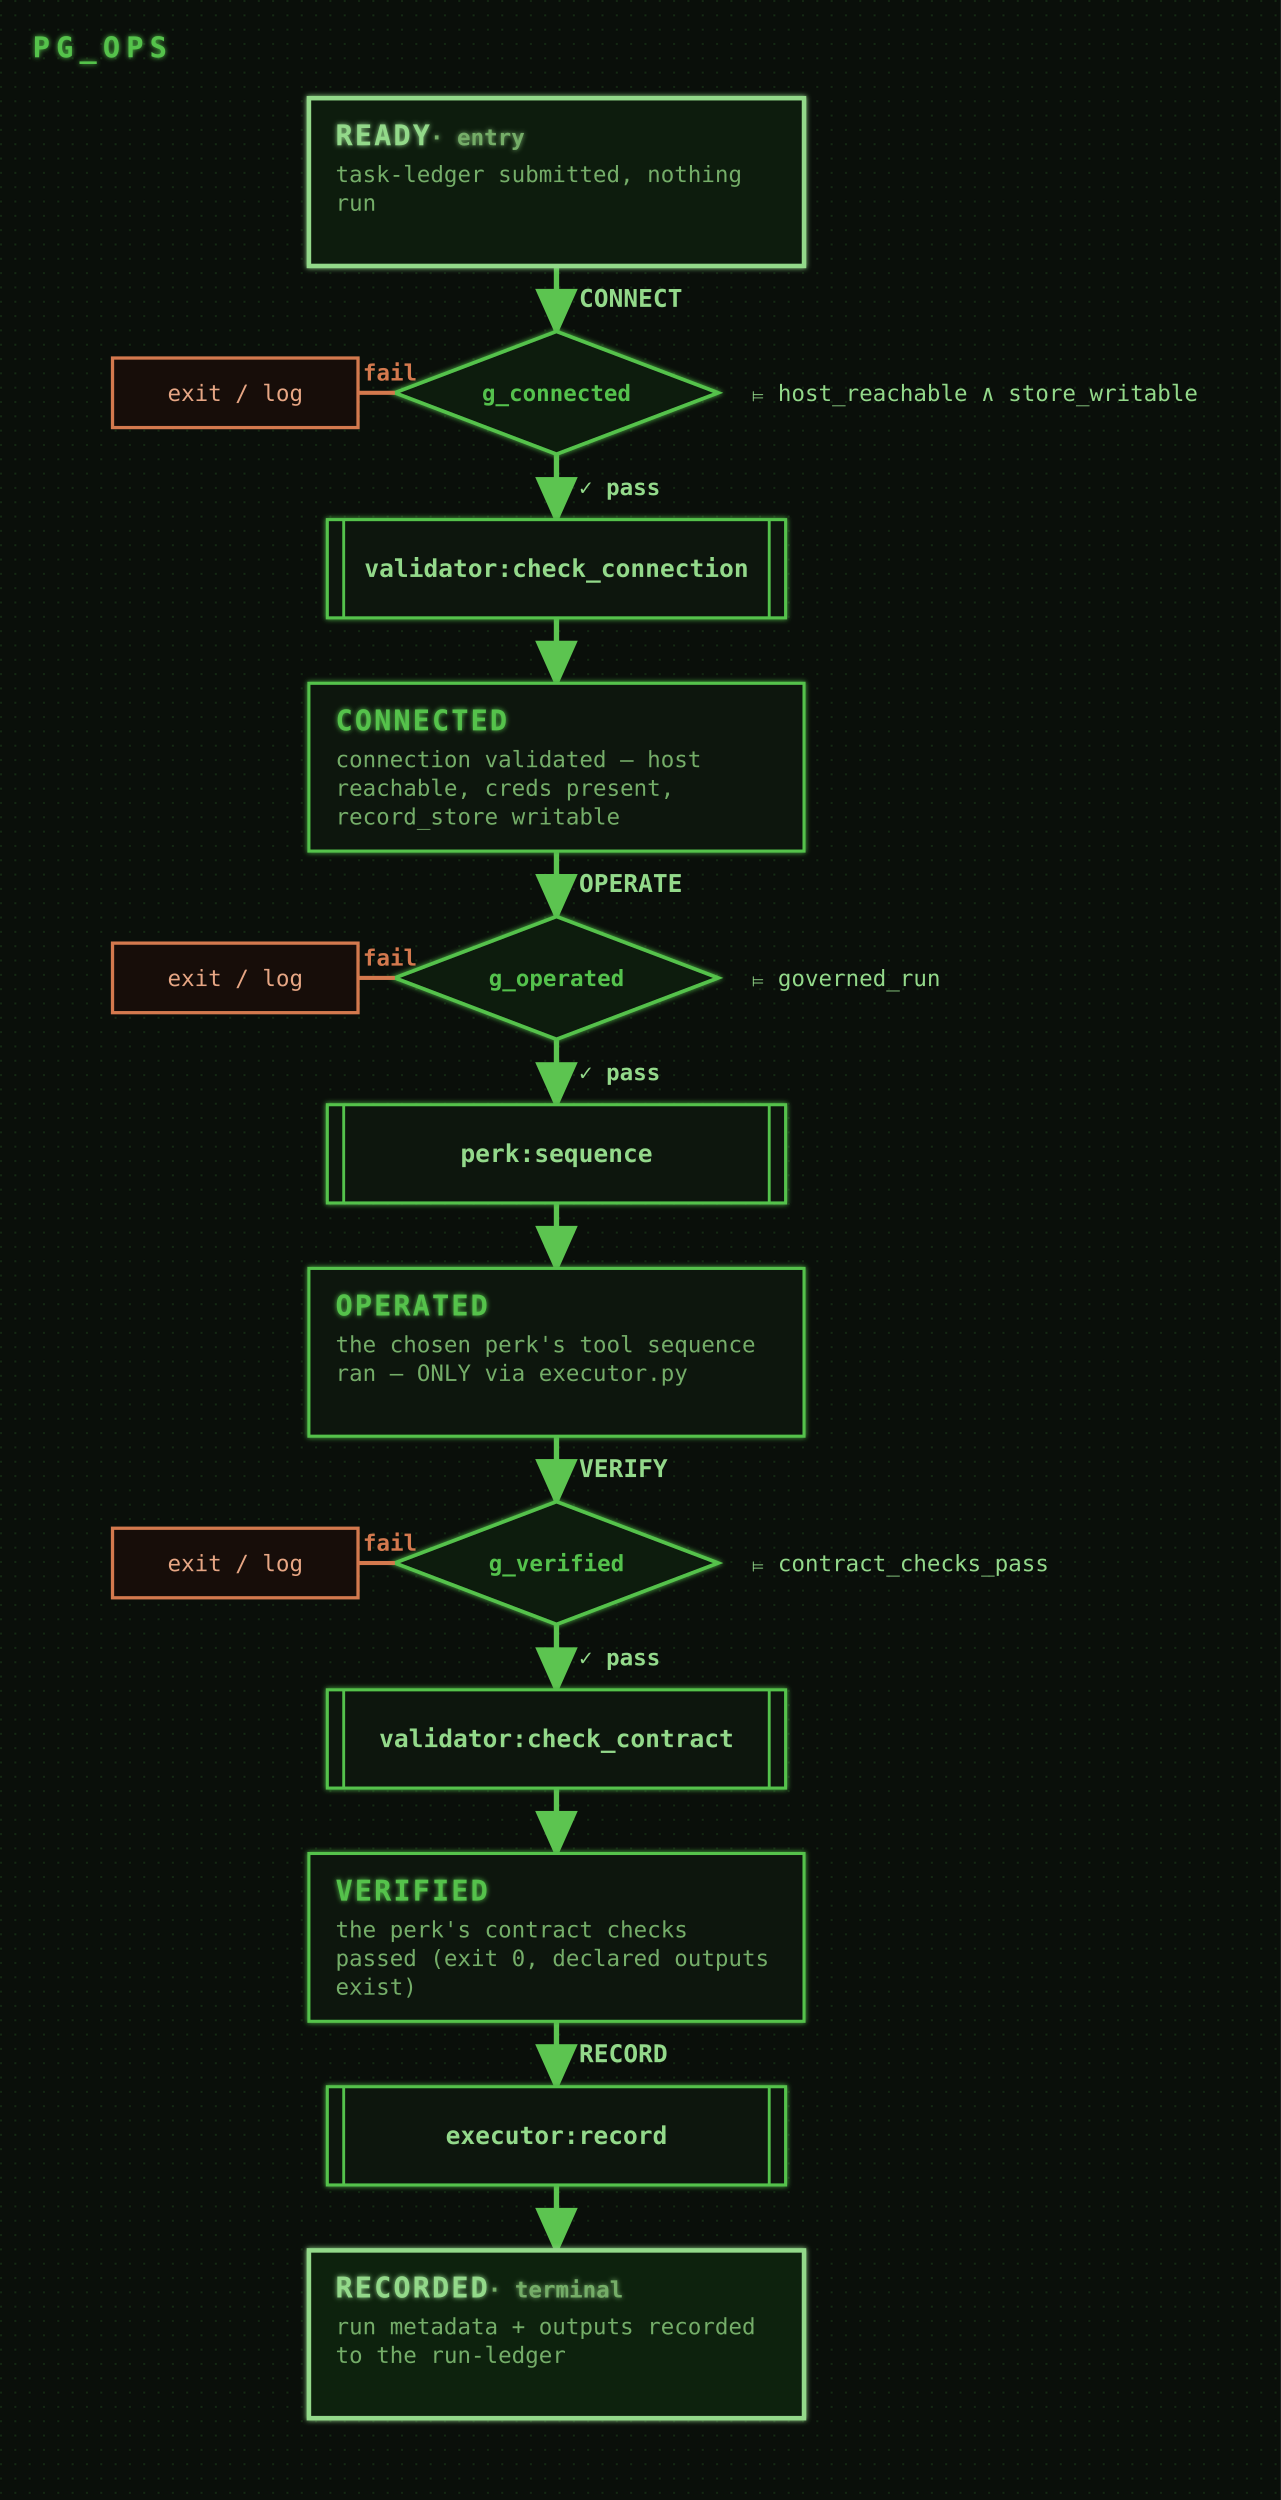
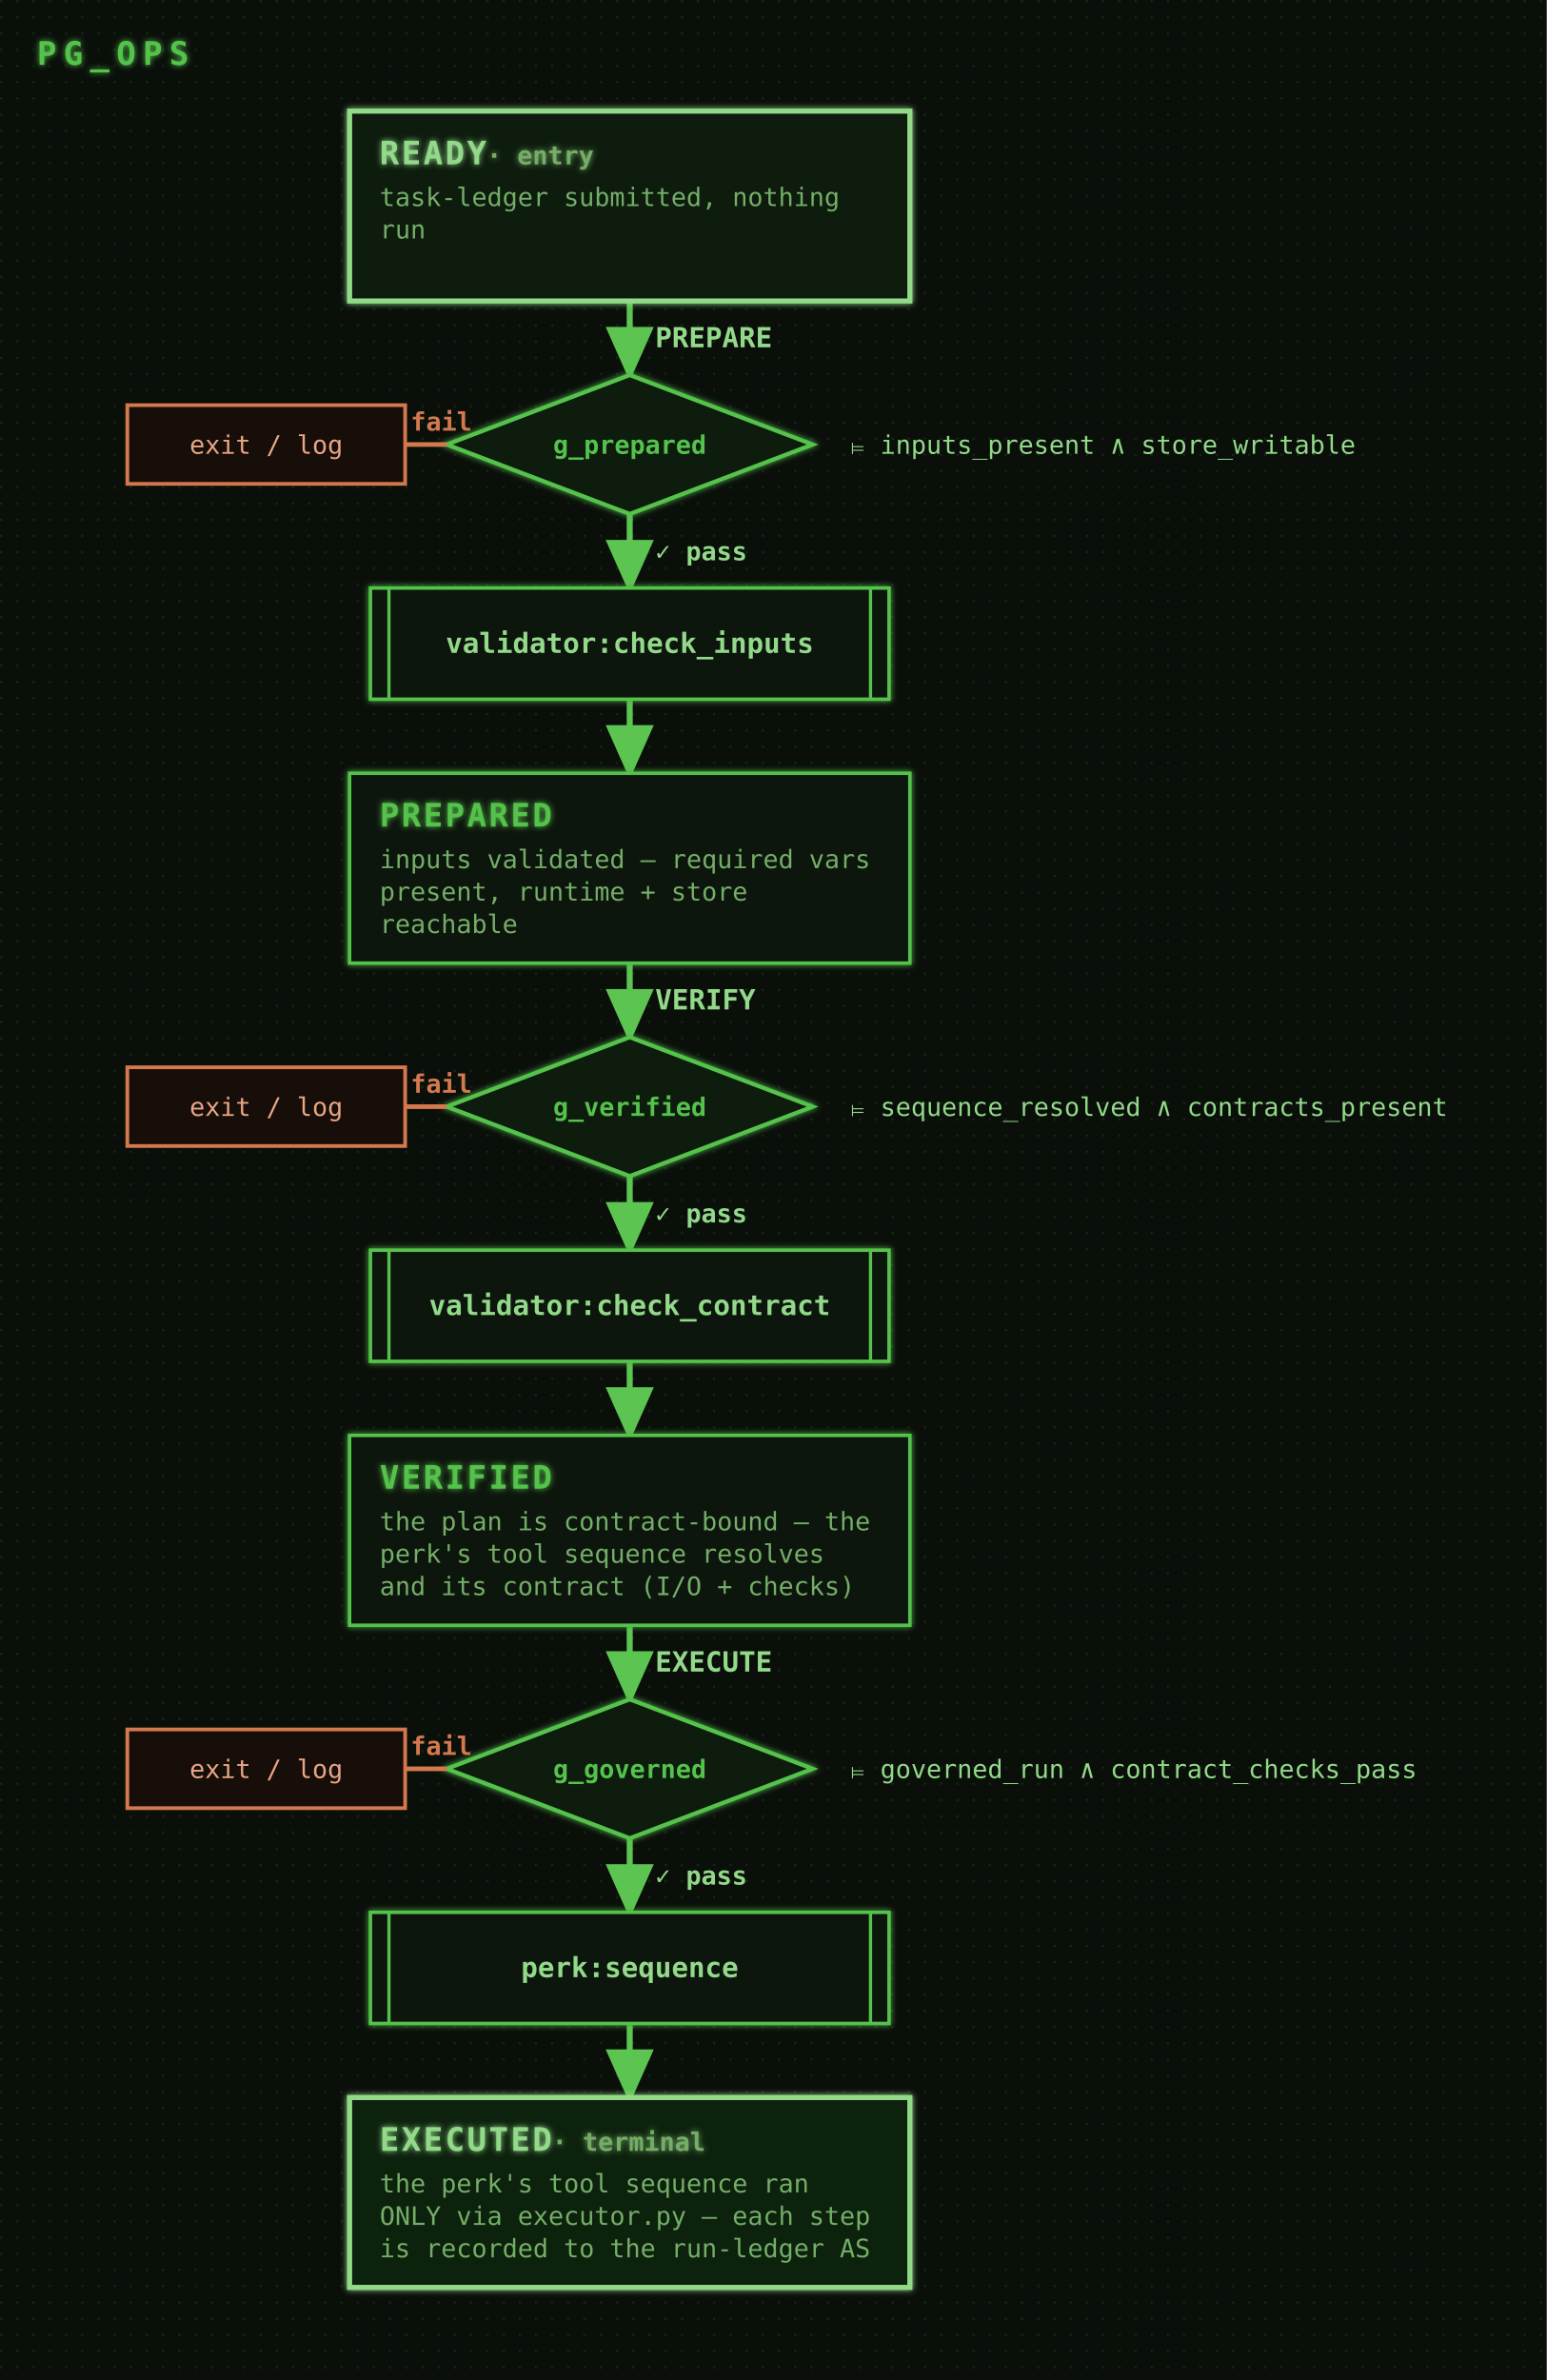
- <svg xmlns="http://www.w3.org/2000/svg" width="626" height="1222" viewBox="0 0 626 1222" font-family="ui-monospace,Menlo,Consolas,monospace">
+ <svg xmlns="http://www.w3.org/2000/svg" width="668" height="1028" viewBox="0 0 668 1028" font-family="ui-monospace,Menlo,Consolas,monospace">
  <defs>
    <filter id="glow" x="-60%" y="-60%" width="220%" height="220%">
      <feGaussianBlur stdDeviation="1.3" result="b" />
      <feMerge>
        <feMergeNode in="b" />
        <feMergeNode in="SourceGraphic" />
      </feMerge>
    </filter>
    <pattern id="px" width="7" height="7" patternUnits="userSpaceOnUse">
      <rect width="7" height="7" fill="#0a0f0a" />
      <rect width="1" height="1" fill="#54c24c" fill-opacity="0.13" />
    </pattern>
    <marker id="arr" markerWidth="10" markerHeight="10" refX="8" refY="4" orient="auto">
      <path d="M0,0 L9,4 L0,8 z" fill="#5cc450" />
    </marker>
  </defs>
-   <rect width="626" height="1222" fill="#0a0f0a" />
-   <rect width="626" height="1222" fill="url(#px)" />
+   <rect width="668" height="1028" fill="#0a0f0a" />
+   <rect width="668" height="1028" fill="url(#px)" />
  <text x="16" y="28" font-size="14" font-weight="700" letter-spacing="3" fill="#54c24c" filter="url(#glow)">PG_OPS</text>
  <line x1="272.0" y1="130" x2="272.0" y2="162" stroke="#54c24c" stroke-width="7" opacity="0.16" filter="url(#glow)" />
  <line x1="272.0" y1="130" x2="272.0" y2="162" stroke="#5cc450" stroke-width="2.6" marker-end="url(#arr)" />
-   <text x="283" y="150" font-size="12" font-weight="700" fill="#93d98a">CONNECT</text>
+   <text x="283" y="150" font-size="12" font-weight="700" fill="#93d98a">PREPARE</text>
  <line x1="272.0" y1="222" x2="272.0" y2="254" stroke="#54c24c" stroke-width="7" opacity="0.16" filter="url(#glow)" />
  <line x1="272.0" y1="222" x2="272.0" y2="254" stroke="#5cc450" stroke-width="2.6" marker-end="url(#arr)" />
  <text x="283" y="242" font-size="11" font-weight="700" fill="#93d98a">✓ pass</text>
  <line x1="272.0" y1="302" x2="272.0" y2="334" stroke="#54c24c" stroke-width="7" opacity="0.16" filter="url(#glow)" />
  <line x1="272.0" y1="302" x2="272.0" y2="334" stroke="#5cc450" stroke-width="2.6" marker-end="url(#arr)" />
  <line x1="272.0" y1="416" x2="272.0" y2="448" stroke="#54c24c" stroke-width="7" opacity="0.16" filter="url(#glow)" />
  <line x1="272.0" y1="416" x2="272.0" y2="448" stroke="#5cc450" stroke-width="2.6" marker-end="url(#arr)" />
-   <text x="283" y="436" font-size="12" font-weight="700" fill="#93d98a">OPERATE</text>
+   <text x="283" y="436" font-size="12" font-weight="700" fill="#93d98a">VERIFY</text>
  <line x1="272.0" y1="508" x2="272.0" y2="540" stroke="#54c24c" stroke-width="7" opacity="0.16" filter="url(#glow)" />
  <line x1="272.0" y1="508" x2="272.0" y2="540" stroke="#5cc450" stroke-width="2.6" marker-end="url(#arr)" />
  <text x="283" y="528" font-size="11" font-weight="700" fill="#93d98a">✓ pass</text>
  <line x1="272.0" y1="588" x2="272.0" y2="620" stroke="#54c24c" stroke-width="7" opacity="0.16" filter="url(#glow)" />
  <line x1="272.0" y1="588" x2="272.0" y2="620" stroke="#5cc450" stroke-width="2.6" marker-end="url(#arr)" />
  <line x1="272.0" y1="702" x2="272.0" y2="734" stroke="#54c24c" stroke-width="7" opacity="0.16" filter="url(#glow)" />
  <line x1="272.0" y1="702" x2="272.0" y2="734" stroke="#5cc450" stroke-width="2.6" marker-end="url(#arr)" />
-   <text x="283" y="722" font-size="12" font-weight="700" fill="#93d98a">VERIFY</text>
+   <text x="283" y="722" font-size="12" font-weight="700" fill="#93d98a">EXECUTE</text>
  <line x1="272.0" y1="794" x2="272.0" y2="826" stroke="#54c24c" stroke-width="7" opacity="0.16" filter="url(#glow)" />
  <line x1="272.0" y1="794" x2="272.0" y2="826" stroke="#5cc450" stroke-width="2.6" marker-end="url(#arr)" />
  <text x="283" y="814" font-size="11" font-weight="700" fill="#93d98a">✓ pass</text>
  <line x1="272.0" y1="874" x2="272.0" y2="906" stroke="#54c24c" stroke-width="7" opacity="0.16" filter="url(#glow)" />
  <line x1="272.0" y1="874" x2="272.0" y2="906" stroke="#5cc450" stroke-width="2.6" marker-end="url(#arr)" />
-   <line x1="272.0" y1="988" x2="272.0" y2="1020" stroke="#54c24c" stroke-width="7" opacity="0.16" filter="url(#glow)" />
-   <line x1="272.0" y1="988" x2="272.0" y2="1020" stroke="#5cc450" stroke-width="2.6" marker-end="url(#arr)" />
-   <text x="283" y="1008" font-size="12" font-weight="700" fill="#93d98a">RECORD</text>
-   <line x1="272.0" y1="1068" x2="272.0" y2="1100" stroke="#54c24c" stroke-width="7" opacity="0.16" filter="url(#glow)" />
-   <line x1="272.0" y1="1068" x2="272.0" y2="1100" stroke="#5cc450" stroke-width="2.6" marker-end="url(#arr)" />
  <rect x="151.0" y="48" width="242" height="82" fill="#0e1d0d" stroke="#93d98a" stroke-width="2.2" filter="url(#glow)" />
  <text x="164.0" y="71" font-size="14" font-weight="700" letter-spacing="1" fill="#93d98a" filter="url(#glow)">READY<tspan font-size="11" letter-spacing="0" fill="#74ad68">  · entry</tspan>
  </text>
  <text x="164.0" y="89" font-size="11" fill="#74ad68">task-ledger submitted, nothing</text>
  <text x="164.0" y="103" font-size="11" fill="#74ad68">run</text>
  <polygon points="272.0,162 351.0,192.0 272.0,222 193.0,192.0" fill="#0c1a0c" stroke="#54c24c" stroke-width="1.8" filter="url(#glow)" />
-   <text x="272" y="196" font-size="11" font-weight="600" text-anchor="middle" fill="#54c24c">g_connected</text>
-   <text x="367" y="196" font-size="11" fill="#93d98a">⊨ host_reachable ∧ store_writable</text>
+   <text x="272" y="196" font-size="11" font-weight="600" text-anchor="middle" fill="#54c24c">g_prepared</text>
+   <text x="367" y="196" font-size="11" fill="#93d98a">⊨ inputs_present ∧ store_writable</text>
  <line x1="193.0" y1="192.0" x2="175" y2="192.0" stroke="#d4794e" stroke-width="2" />
  <text x="184" y="186" font-size="11" font-weight="700" text-anchor="middle" fill="#d4794e">✗ fail</text>
  <rect x="55.0" y="175" width="120" height="34" fill="#170d09" stroke="#d4794e" stroke-width="1.6" />
  <text x="115.0" y="196" font-size="11" text-anchor="middle" fill="#e7a684">exit / log</text>
  <rect x="160.0" y="254" width="224" height="48" fill="#0a1609" stroke="#54c24c" stroke-width="1.5" filter="url(#glow)" />
  <line x1="168.0" y1="254" x2="168.0" y2="302" stroke="#54c24c" stroke-width="1.4" />
  <line x1="376.0" y1="254" x2="376.0" y2="302" stroke="#54c24c" stroke-width="1.4" />
-   <text x="272" y="282" font-size="12" font-weight="600" text-anchor="middle" fill="#93d98a">validator:check_connection</text>
+   <text x="272" y="282" font-size="12" font-weight="600" text-anchor="middle" fill="#93d98a">validator:check_inputs</text>
  <rect x="151.0" y="334" width="242" height="82" fill="#0b140a" stroke="#54c24c" stroke-width="1.5" filter="url(#glow)" />
-   <text x="164.0" y="357" font-size="14" font-weight="700" letter-spacing="1" fill="#54c24c" filter="url(#glow)">CONNECTED<tspan font-size="11" letter-spacing="0" fill="#74ad68" />
+   <text x="164.0" y="357" font-size="14" font-weight="700" letter-spacing="1" fill="#54c24c" filter="url(#glow)">PREPARED<tspan font-size="11" letter-spacing="0" fill="#74ad68" />
  </text>
-   <text x="164.0" y="375" font-size="11" fill="#74ad68">connection validated — host</text>
-   <text x="164.0" y="389" font-size="11" fill="#74ad68">reachable, creds present,</text>
-   <text x="164.0" y="403" font-size="11" fill="#74ad68">record_store writable</text>
+   <text x="164.0" y="375" font-size="11" fill="#74ad68">inputs validated — required vars</text>
+   <text x="164.0" y="389" font-size="11" fill="#74ad68">present, runtime + store</text>
+   <text x="164.0" y="403" font-size="11" fill="#74ad68">reachable</text>
  <polygon points="272.0,448 351.0,478.0 272.0,508 193.0,478.0" fill="#0c1a0c" stroke="#54c24c" stroke-width="1.8" filter="url(#glow)" />
-   <text x="272" y="482" font-size="11" font-weight="600" text-anchor="middle" fill="#54c24c">g_operated</text>
-   <text x="367" y="482" font-size="11" fill="#93d98a">⊨ governed_run</text>
+   <text x="272" y="482" font-size="11" font-weight="600" text-anchor="middle" fill="#54c24c">g_verified</text>
+   <text x="367" y="482" font-size="11" fill="#93d98a">⊨ sequence_resolved ∧ contracts_present</text>
  <line x1="193.0" y1="478.0" x2="175" y2="478.0" stroke="#d4794e" stroke-width="2" />
  <text x="184" y="472" font-size="11" font-weight="700" text-anchor="middle" fill="#d4794e">✗ fail</text>
  <rect x="55.0" y="461" width="120" height="34" fill="#170d09" stroke="#d4794e" stroke-width="1.6" />
  <text x="115.0" y="482" font-size="11" text-anchor="middle" fill="#e7a684">exit / log</text>
  <rect x="160.0" y="540" width="224" height="48" fill="#0a1609" stroke="#54c24c" stroke-width="1.5" filter="url(#glow)" />
  <line x1="168.0" y1="540" x2="168.0" y2="588" stroke="#54c24c" stroke-width="1.4" />
  <line x1="376.0" y1="540" x2="376.0" y2="588" stroke="#54c24c" stroke-width="1.4" />
-   <text x="272" y="568" font-size="12" font-weight="600" text-anchor="middle" fill="#93d98a">perk:sequence</text>
+   <text x="272" y="568" font-size="12" font-weight="600" text-anchor="middle" fill="#93d98a">validator:check_contract</text>
  <rect x="151.0" y="620" width="242" height="82" fill="#0b140a" stroke="#54c24c" stroke-width="1.5" filter="url(#glow)" />
-   <text x="164.0" y="643" font-size="14" font-weight="700" letter-spacing="1" fill="#54c24c" filter="url(#glow)">OPERATED<tspan font-size="11" letter-spacing="0" fill="#74ad68" />
+   <text x="164.0" y="643" font-size="14" font-weight="700" letter-spacing="1" fill="#54c24c" filter="url(#glow)">VERIFIED<tspan font-size="11" letter-spacing="0" fill="#74ad68" />
  </text>
-   <text x="164.0" y="661" font-size="11" fill="#74ad68">the chosen perk's tool sequence</text>
-   <text x="164.0" y="675" font-size="11" fill="#74ad68">ran — ONLY via executor.py</text>
+   <text x="164.0" y="661" font-size="11" fill="#74ad68">the plan is contract-bound — the</text>
+   <text x="164.0" y="675" font-size="11" fill="#74ad68">perk's tool sequence resolves</text>
+   <text x="164.0" y="689" font-size="11" fill="#74ad68">and its contract (I/O + checks)</text>
  <polygon points="272.0,734 351.0,764.0 272.0,794 193.0,764.0" fill="#0c1a0c" stroke="#54c24c" stroke-width="1.8" filter="url(#glow)" />
-   <text x="272" y="768" font-size="11" font-weight="600" text-anchor="middle" fill="#54c24c">g_verified</text>
-   <text x="367" y="768" font-size="11" fill="#93d98a">⊨ contract_checks_pass</text>
+   <text x="272" y="768" font-size="11" font-weight="600" text-anchor="middle" fill="#54c24c">g_governed</text>
+   <text x="367" y="768" font-size="11" fill="#93d98a">⊨ governed_run ∧ contract_checks_pass</text>
  <line x1="193.0" y1="764.0" x2="175" y2="764.0" stroke="#d4794e" stroke-width="2" />
  <text x="184" y="758" font-size="11" font-weight="700" text-anchor="middle" fill="#d4794e">✗ fail</text>
  <rect x="55.0" y="747" width="120" height="34" fill="#170d09" stroke="#d4794e" stroke-width="1.6" />
  <text x="115.0" y="768" font-size="11" text-anchor="middle" fill="#e7a684">exit / log</text>
  <rect x="160.0" y="826" width="224" height="48" fill="#0a1609" stroke="#54c24c" stroke-width="1.5" filter="url(#glow)" />
  <line x1="168.0" y1="826" x2="168.0" y2="874" stroke="#54c24c" stroke-width="1.4" />
  <line x1="376.0" y1="826" x2="376.0" y2="874" stroke="#54c24c" stroke-width="1.4" />
-   <text x="272" y="854" font-size="12" font-weight="600" text-anchor="middle" fill="#93d98a">validator:check_contract</text>
-   <rect x="151.0" y="906" width="242" height="82" fill="#0b140a" stroke="#54c24c" stroke-width="1.5" filter="url(#glow)" />
-   <text x="164.0" y="929" font-size="14" font-weight="700" letter-spacing="1" fill="#54c24c" filter="url(#glow)">VERIFIED<tspan font-size="11" letter-spacing="0" fill="#74ad68" />
+   <text x="272" y="854" font-size="12" font-weight="600" text-anchor="middle" fill="#93d98a">perk:sequence</text>
+   <rect x="151.0" y="906" width="242" height="82" fill="#0f2410" stroke="#93d98a" stroke-width="2.2" filter="url(#glow)" />
+   <text x="164.0" y="929" font-size="14" font-weight="700" letter-spacing="1" fill="#93d98a" filter="url(#glow)">EXECUTED<tspan font-size="11" letter-spacing="0" fill="#74ad68">  · terminal</tspan>
  </text>
-   <text x="164.0" y="947" font-size="11" fill="#74ad68">the perk's contract checks</text>
-   <text x="164.0" y="961" font-size="11" fill="#74ad68">passed (exit 0, declared outputs</text>
-   <text x="164.0" y="975" font-size="11" fill="#74ad68">exist)</text>
-   <rect x="160.0" y="1020" width="224" height="48" fill="#0a1609" stroke="#54c24c" stroke-width="1.5" filter="url(#glow)" />
-   <line x1="168.0" y1="1020" x2="168.0" y2="1068" stroke="#54c24c" stroke-width="1.4" />
-   <line x1="376.0" y1="1020" x2="376.0" y2="1068" stroke="#54c24c" stroke-width="1.4" />
-   <text x="272" y="1048" font-size="12" font-weight="600" text-anchor="middle" fill="#93d98a">executor:record</text>
-   <rect x="151.0" y="1100" width="242" height="82" fill="#0f2410" stroke="#93d98a" stroke-width="2.2" filter="url(#glow)" />
-   <text x="164.0" y="1123" font-size="14" font-weight="700" letter-spacing="1" fill="#93d98a" filter="url(#glow)">RECORDED<tspan font-size="11" letter-spacing="0" fill="#74ad68">  · terminal</tspan>
-   </text>
-   <text x="164.0" y="1141" font-size="11" fill="#74ad68">run metadata + outputs recorded</text>
-   <text x="164.0" y="1155" font-size="11" fill="#74ad68">to the run-ledger</text>
+   <text x="164.0" y="947" font-size="11" fill="#74ad68">the perk's tool sequence ran</text>
+   <text x="164.0" y="961" font-size="11" fill="#74ad68">ONLY via executor.py — each step</text>
+   <text x="164.0" y="975" font-size="11" fill="#74ad68">is recorded to the run-ledger AS</text>
</svg>
